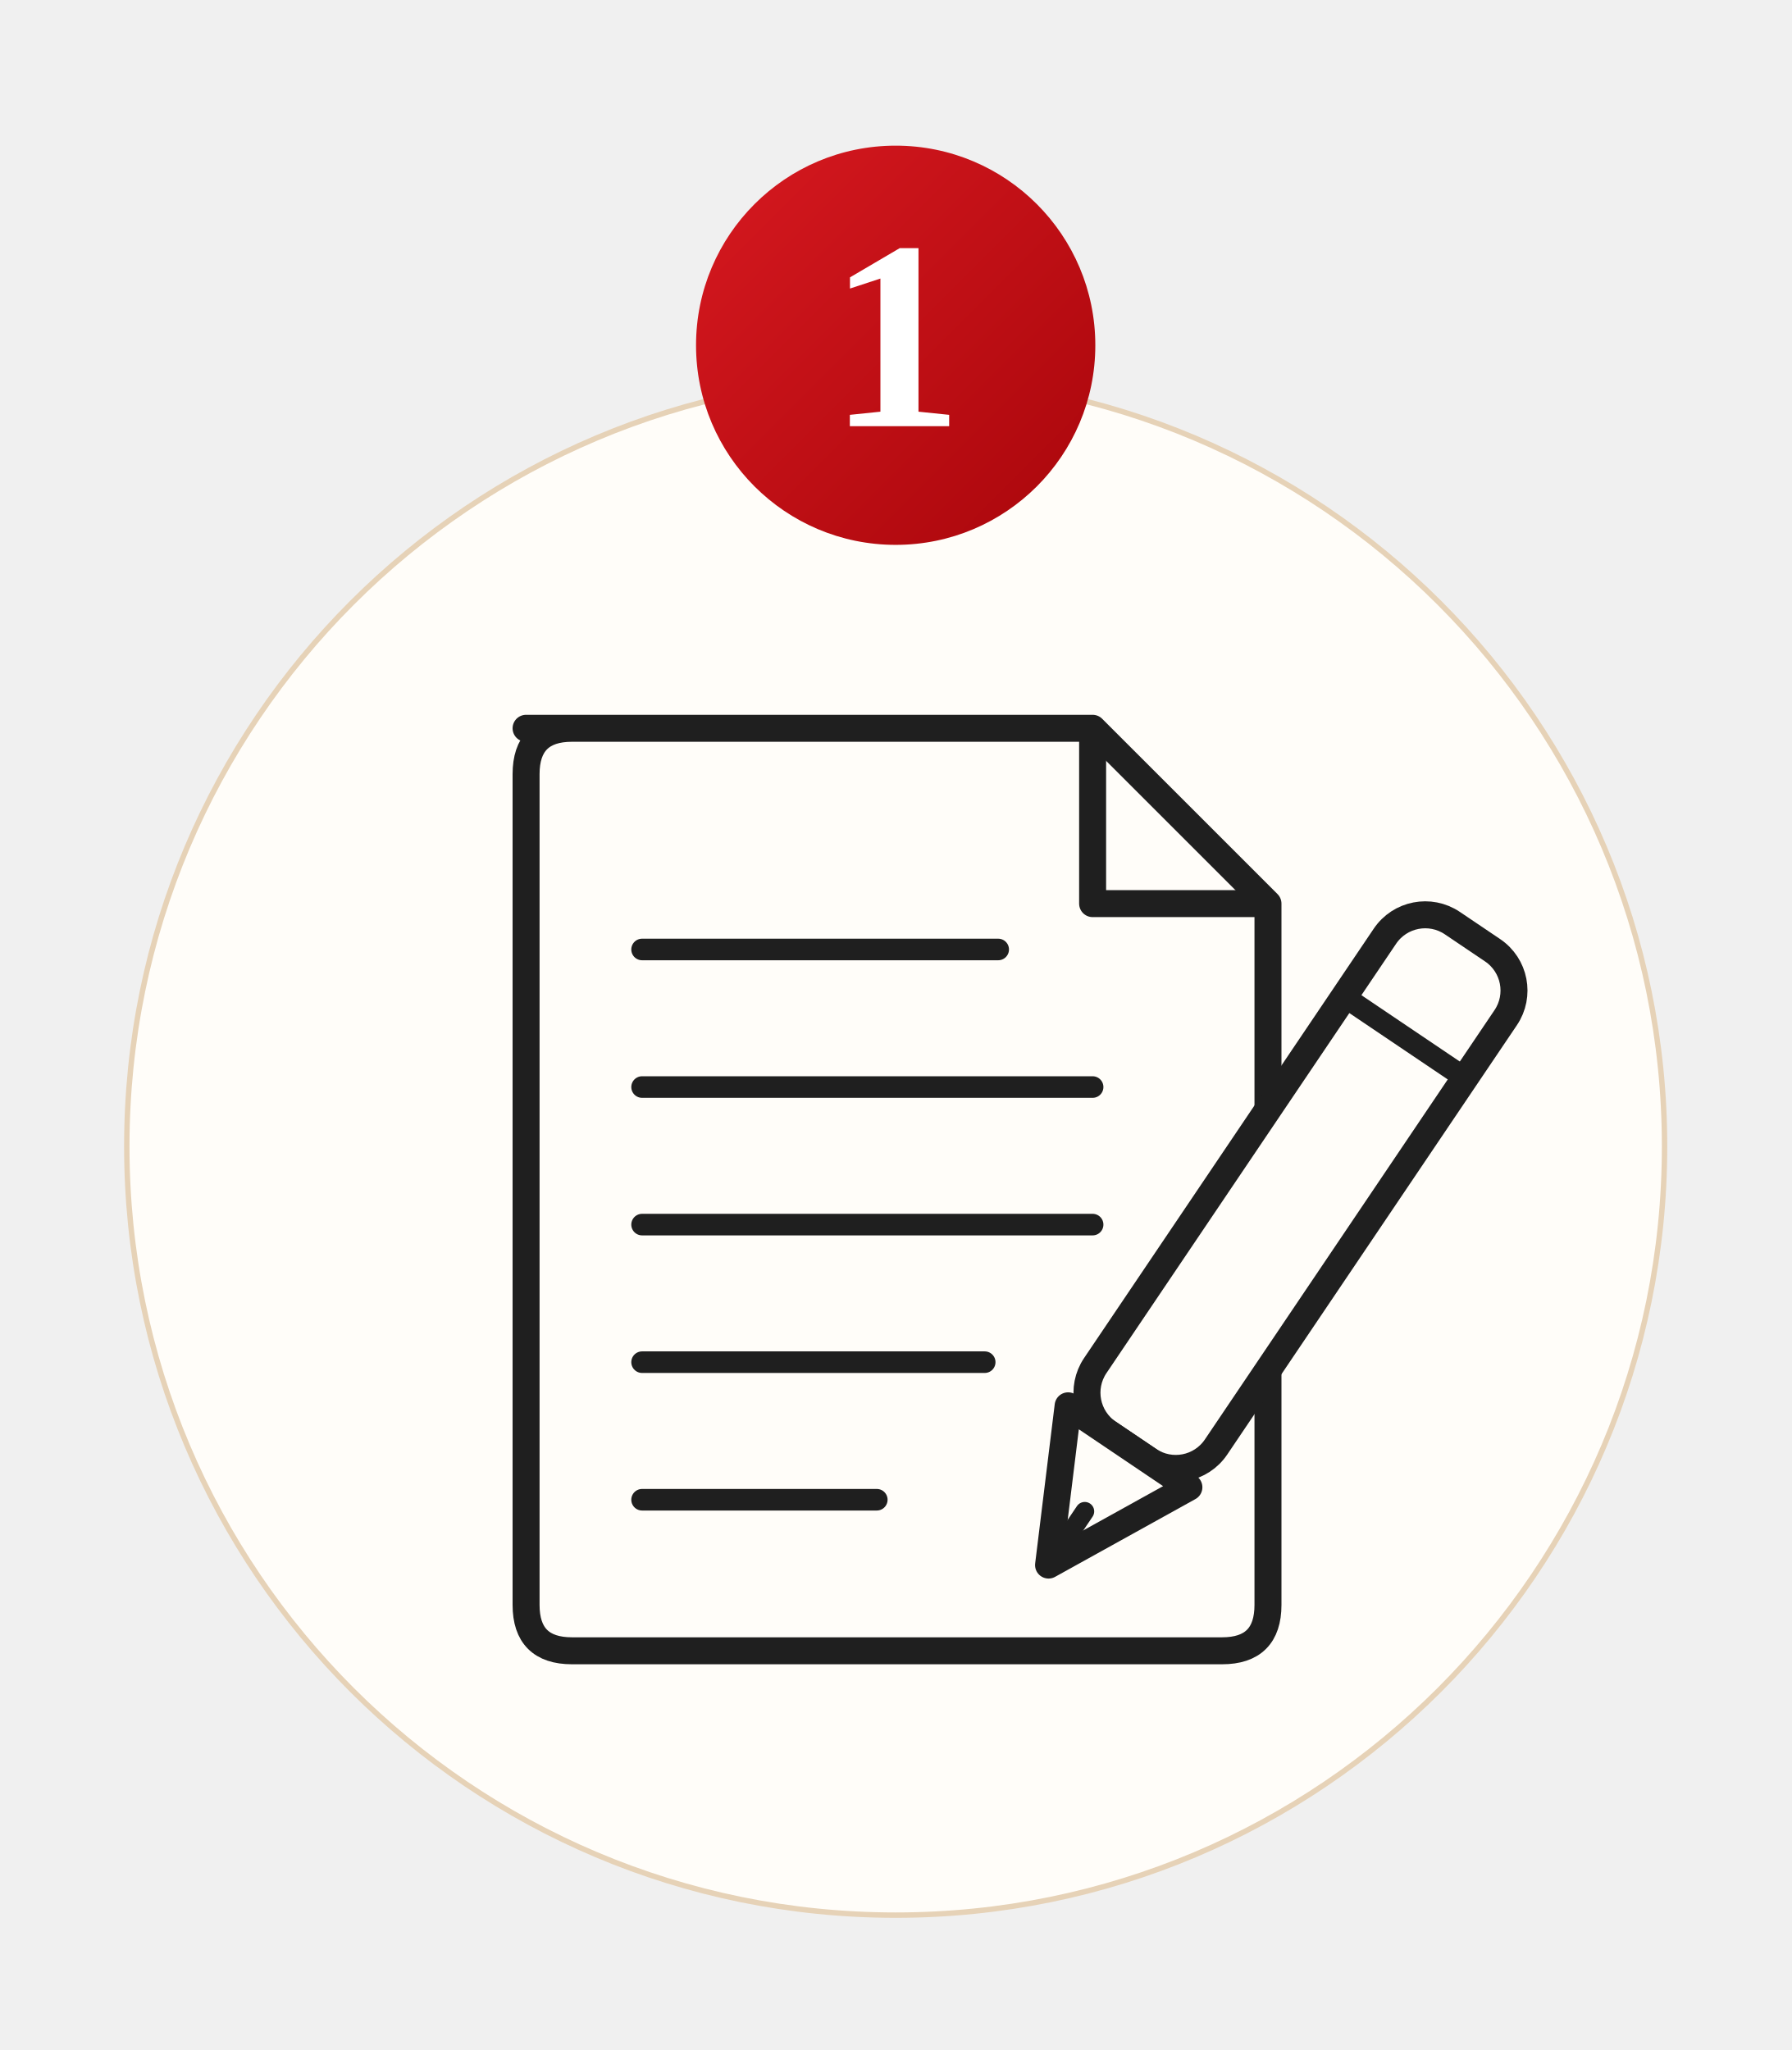
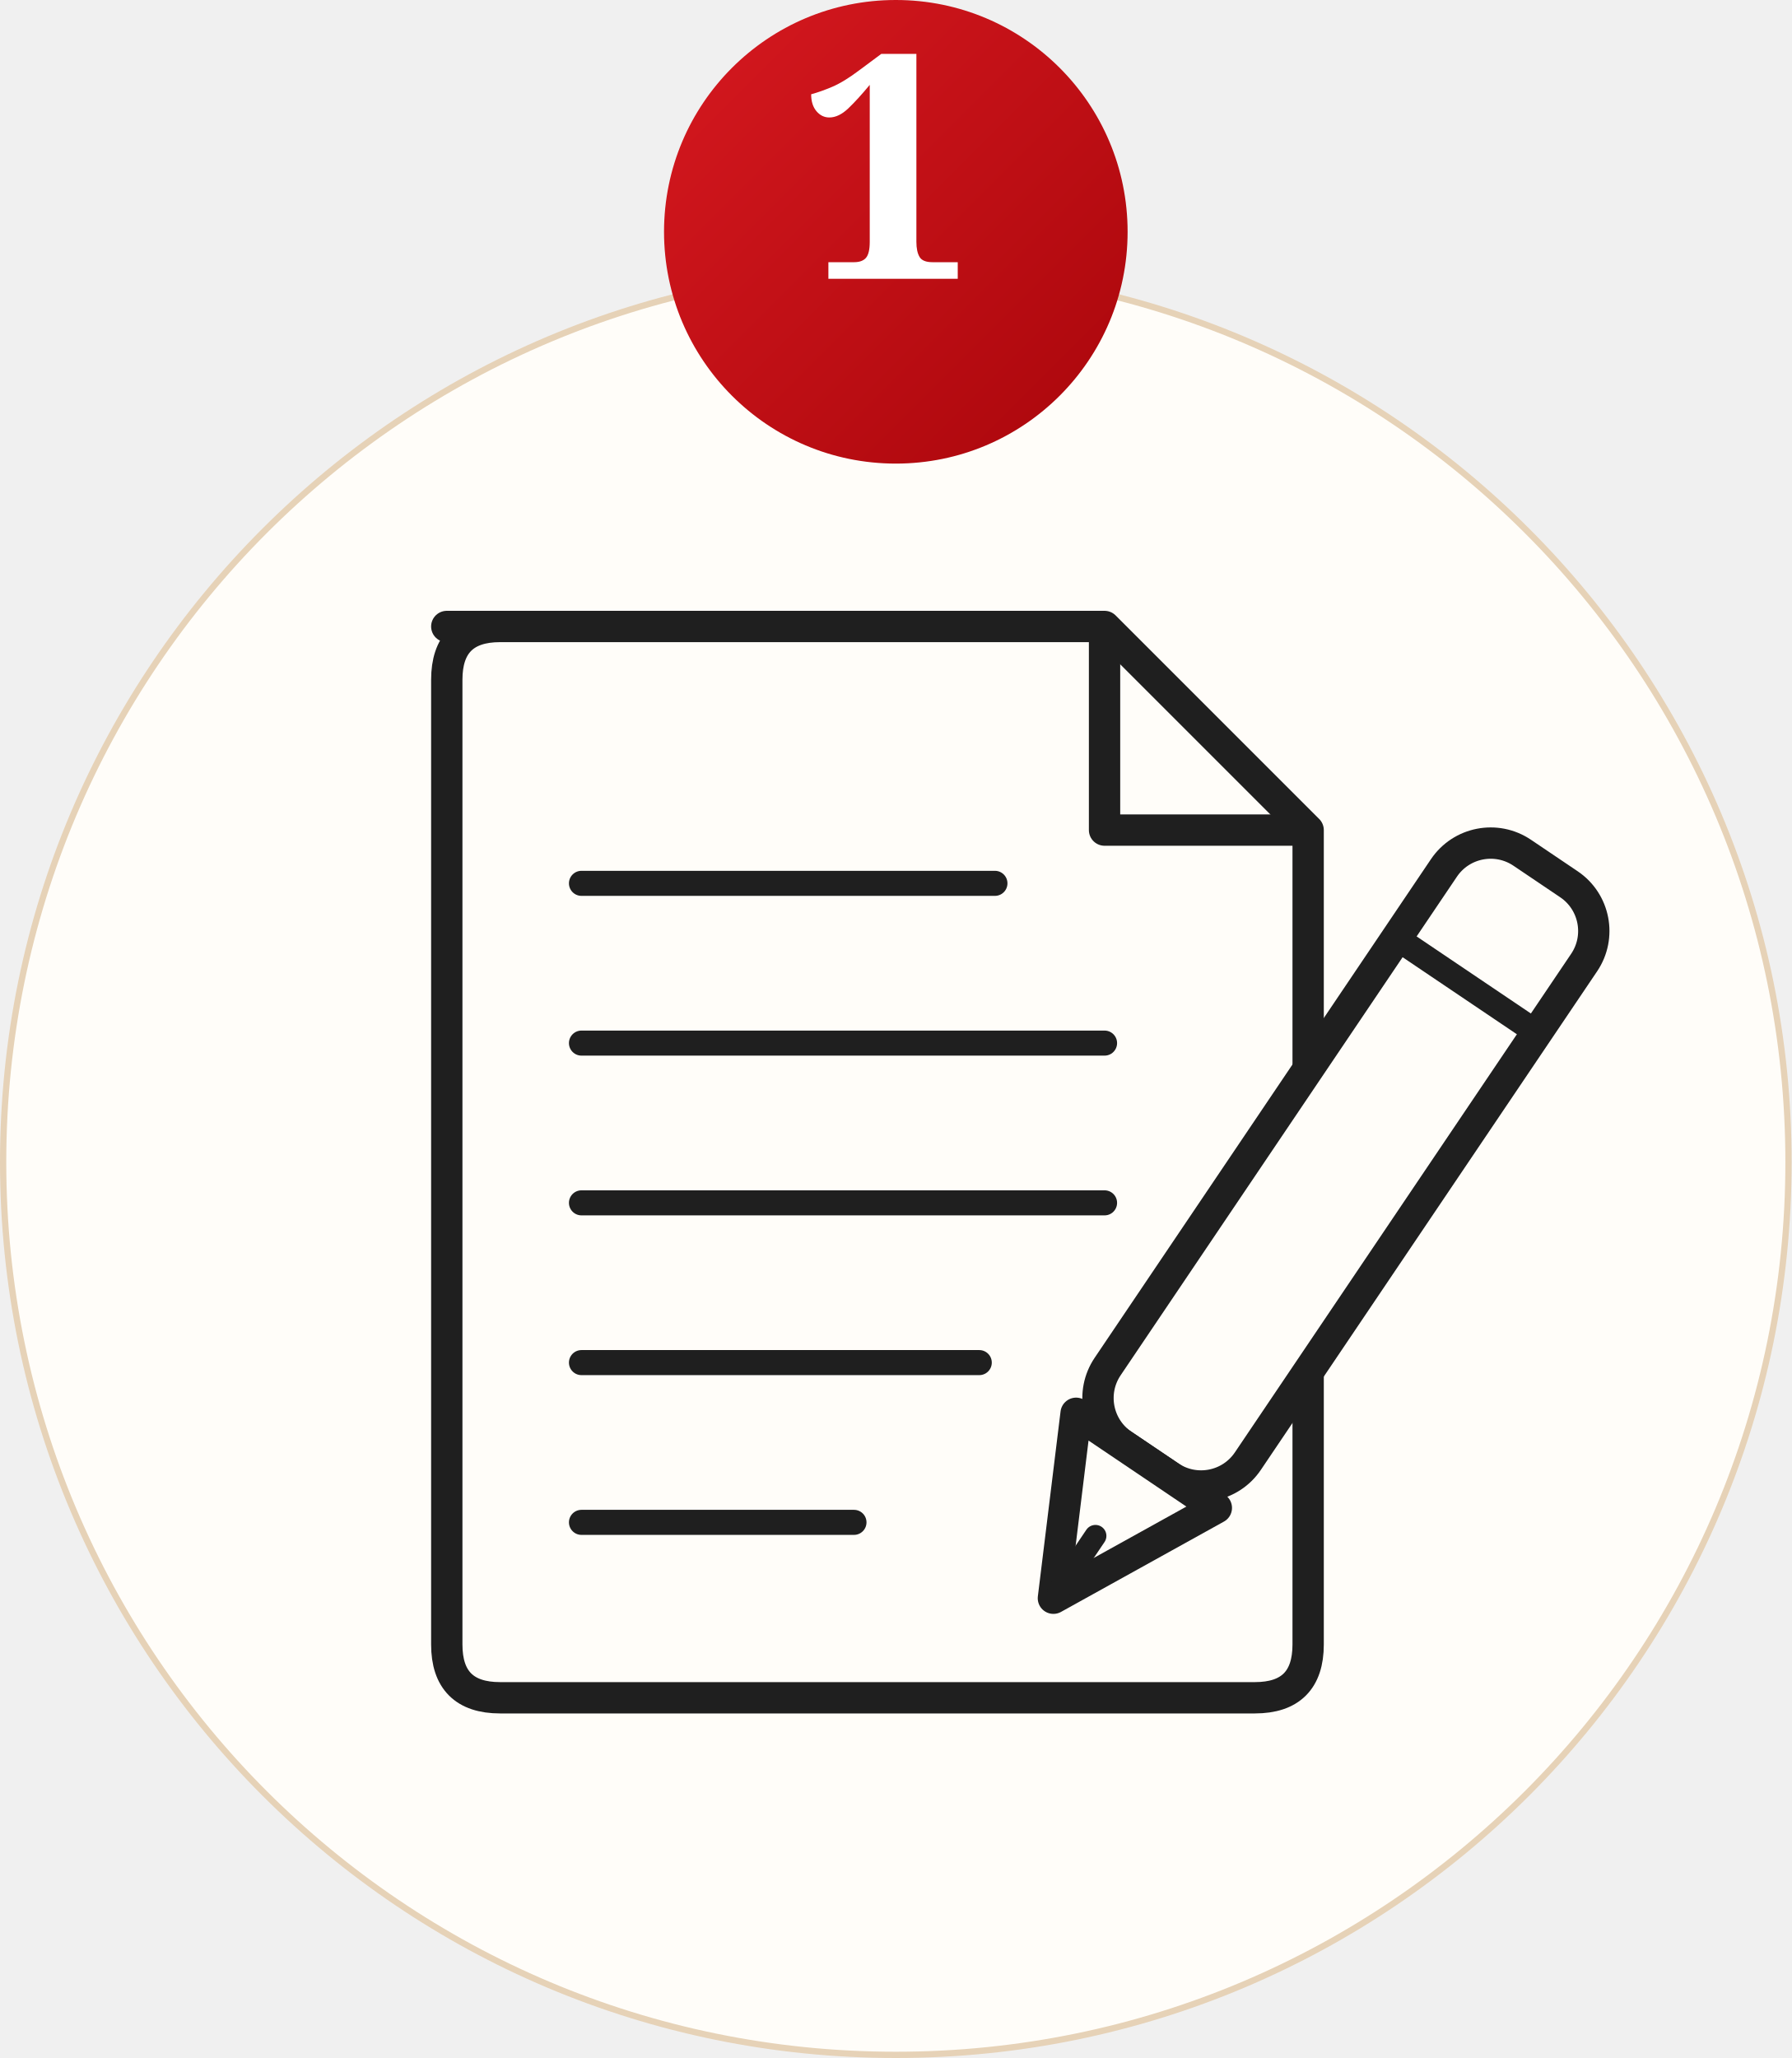
- <svg xmlns="http://www.w3.org/2000/svg" viewBox="180 120 664 760">
+ <svg xmlns="http://www.w3.org/2000/svg" id="Capa_1" data-name="Capa 1" viewBox="0 0 572 657">
  <defs>
-     <linearGradient id="r" x1="0" y1="0" x2="1" y2="1">
-       <stop offset="0%" stop-color="#D71920" />
-       <stop offset="100%" stop-color="#A9060B" />
+     <style>
+       .cls-1 {
+         fill: #fff;
+         font-family: Georgia-Bold, Georgia;
+         font-size: 100px;
+         font-weight: 700;
+       }
+ 
+       .cls-1, .cls-2 {
+         isolation: isolate;
+       }
+ 
+       .cls-3 {
+         stroke-width: 7px;
+       }
+ 
+       .cls-3, .cls-4, .cls-5, .cls-6, .cls-7, .cls-8 {
+         stroke: #1f1f1f;
+       }
+ 
+       .cls-3, .cls-4, .cls-5, .cls-8 {
+         fill: none;
+       }
+ 
+       .cls-3, .cls-5 {
+         stroke-linecap: round;
+       }
+ 
+       .cls-3, .cls-7, .cls-8 {
+         stroke-miterlimit: 4;
+       }
+ 
+       .cls-4 {
+         stroke-width: 10px;
+       }
+ 
+       .cls-4, .cls-6 {
+         stroke-linejoin: round;
+       }
+ 
+       .cls-5 {
+         stroke-width: 8px;
+       }
+ 
+       .cls-6, .cls-7 {
+         stroke-width: 10px;
+       }
+ 
+       .cls-6, .cls-7, .cls-9 {
+         fill: #fffdf9;
+       }
+ 
+       .cls-10 {
+         fill: url(#Degradado_sin_nombre);
+       }
+ 
+       .cls-9 {
+         stroke: #e6d2b7;
+         stroke-width: 2px;
+       }
+ 
+       .cls-8 {
+         stroke-width: 8px;
+       }
+     </style>
+     <linearGradient id="Degradado_sin_nombre" data-name="Degradado sin nombre" x1="439.47" y1="-1.74" x2="440.47" y2="-.74" gradientTransform="translate(-64830 257) scale(148)" gradientUnits="userSpaceOnUse">
+       <stop offset="0" stop-color="#d71920" />
+       <stop offset="1" stop-color="#a9060b" />
    </linearGradient>
  </defs>
-   <circle cx="512" cy="545" r="285" fill="#FFFDF9" stroke="#E6D2B7" stroke-width="2" />
-   <circle cx="512" cy="248" r="74" fill="url(#r)" />
-   <text x="512" y="278" text-anchor="middle" font-family="Georgia,'Times New Roman',serif" font-size="100" font-weight="700" fill="#fff">1</text>
-   <path d="M375 390 H585 L650 455 V715 Q650 732 633 732 H392 Q375 732 375 715 V407 Q375 390 392 390 Z" fill="none" stroke="#1F1F1F" stroke-width="10" stroke-linejoin="round" />
-   <path d="M585 390 V455 H650" fill="none" stroke="#1F1F1F" stroke-width="10" stroke-linejoin="round" />
-   <line x1="418" y1="472" x2="550" y2="472" stroke="#1F1F1F" stroke-width="8" stroke-linecap="round" />
-   <line x1="418" y1="523" x2="585" y2="523" stroke="#1F1F1F" stroke-width="8" stroke-linecap="round" />
-   <line x1="418" y1="574" x2="585" y2="574" stroke="#1F1F1F" stroke-width="8" stroke-linecap="round" />
-   <line x1="418" y1="625" x2="545" y2="625" stroke="#1F1F1F" stroke-width="8" stroke-linecap="round" />
-   <line x1="418" y1="676" x2="505" y2="676" stroke="#1F1F1F" stroke-width="8" stroke-linecap="round" />
-   <g transform="rotate(34 650 585)">
-     <rect x="620" y="445" width="54" height="228" rx="18" fill="#FFFDF9" stroke="#1F1F1F" stroke-width="10" />
-     <line x1="620" y1="490" x2="674" y2="490" stroke="#1F1F1F" stroke-width="8" />
-     <path d="M620 673 L647 726 L674 673 Z" fill="#FFFDF9" stroke="#1F1F1F" stroke-width="10" stroke-linejoin="round" />
-     <line x1="647" y1="702" x2="647" y2="723" stroke="#1F1F1F" stroke-width="7" stroke-linecap="round" />
+   <circle class="cls-9" cx="286" cy="371" r="285" />
+   <circle class="cls-10" cx="286" cy="74" r="74" />
+   <g class="cls-2">
+     <text class="cls-1" transform="translate(254.77 89)">
+       <tspan x="0" y="0">1</tspan>
+     </text>
+   </g>
+   <path class="cls-4" d="M142.64,200h210l65,65v260c0,11.33-5.67,17-17,17h-241c-11.33,0-17-5.67-17-17V217c0-11.33,5.67-17,17-17h-17Z" />
+   <path class="cls-4" d="M352.64,200v65h65" />
+   <line class="cls-5" x1="185.64" y1="282" x2="317.64" y2="282" />
+   <line class="cls-5" x1="185.64" y1="333" x2="352.64" y2="333" />
+   <line class="cls-5" x1="185.64" y1="384" x2="352.64" y2="384" />
+   <line class="cls-5" x1="185.64" y1="435" x2="312.64" y2="435" />
+   <line class="cls-5" x1="185.64" y1="486" x2="272.64" y2="486" />
+   <g>
+     <rect class="cls-7" x="315.69" y="344.77" width="228" height="54" rx="18" ry="18" transform="translate(-118.8 520.11) rotate(-56)" />
+     <line class="cls-8" x1="445.89" y1="299.47" x2="490.66" y2="329.66" />
+     <path class="cls-6" d="M343.56,451.18l-7.25,59.04,52.02-28.84-44.77-30.2Z" />
+     <line class="cls-3" x1="349.73" y1="490.32" x2="337.98" y2="507.73" />
  </g>
</svg>
